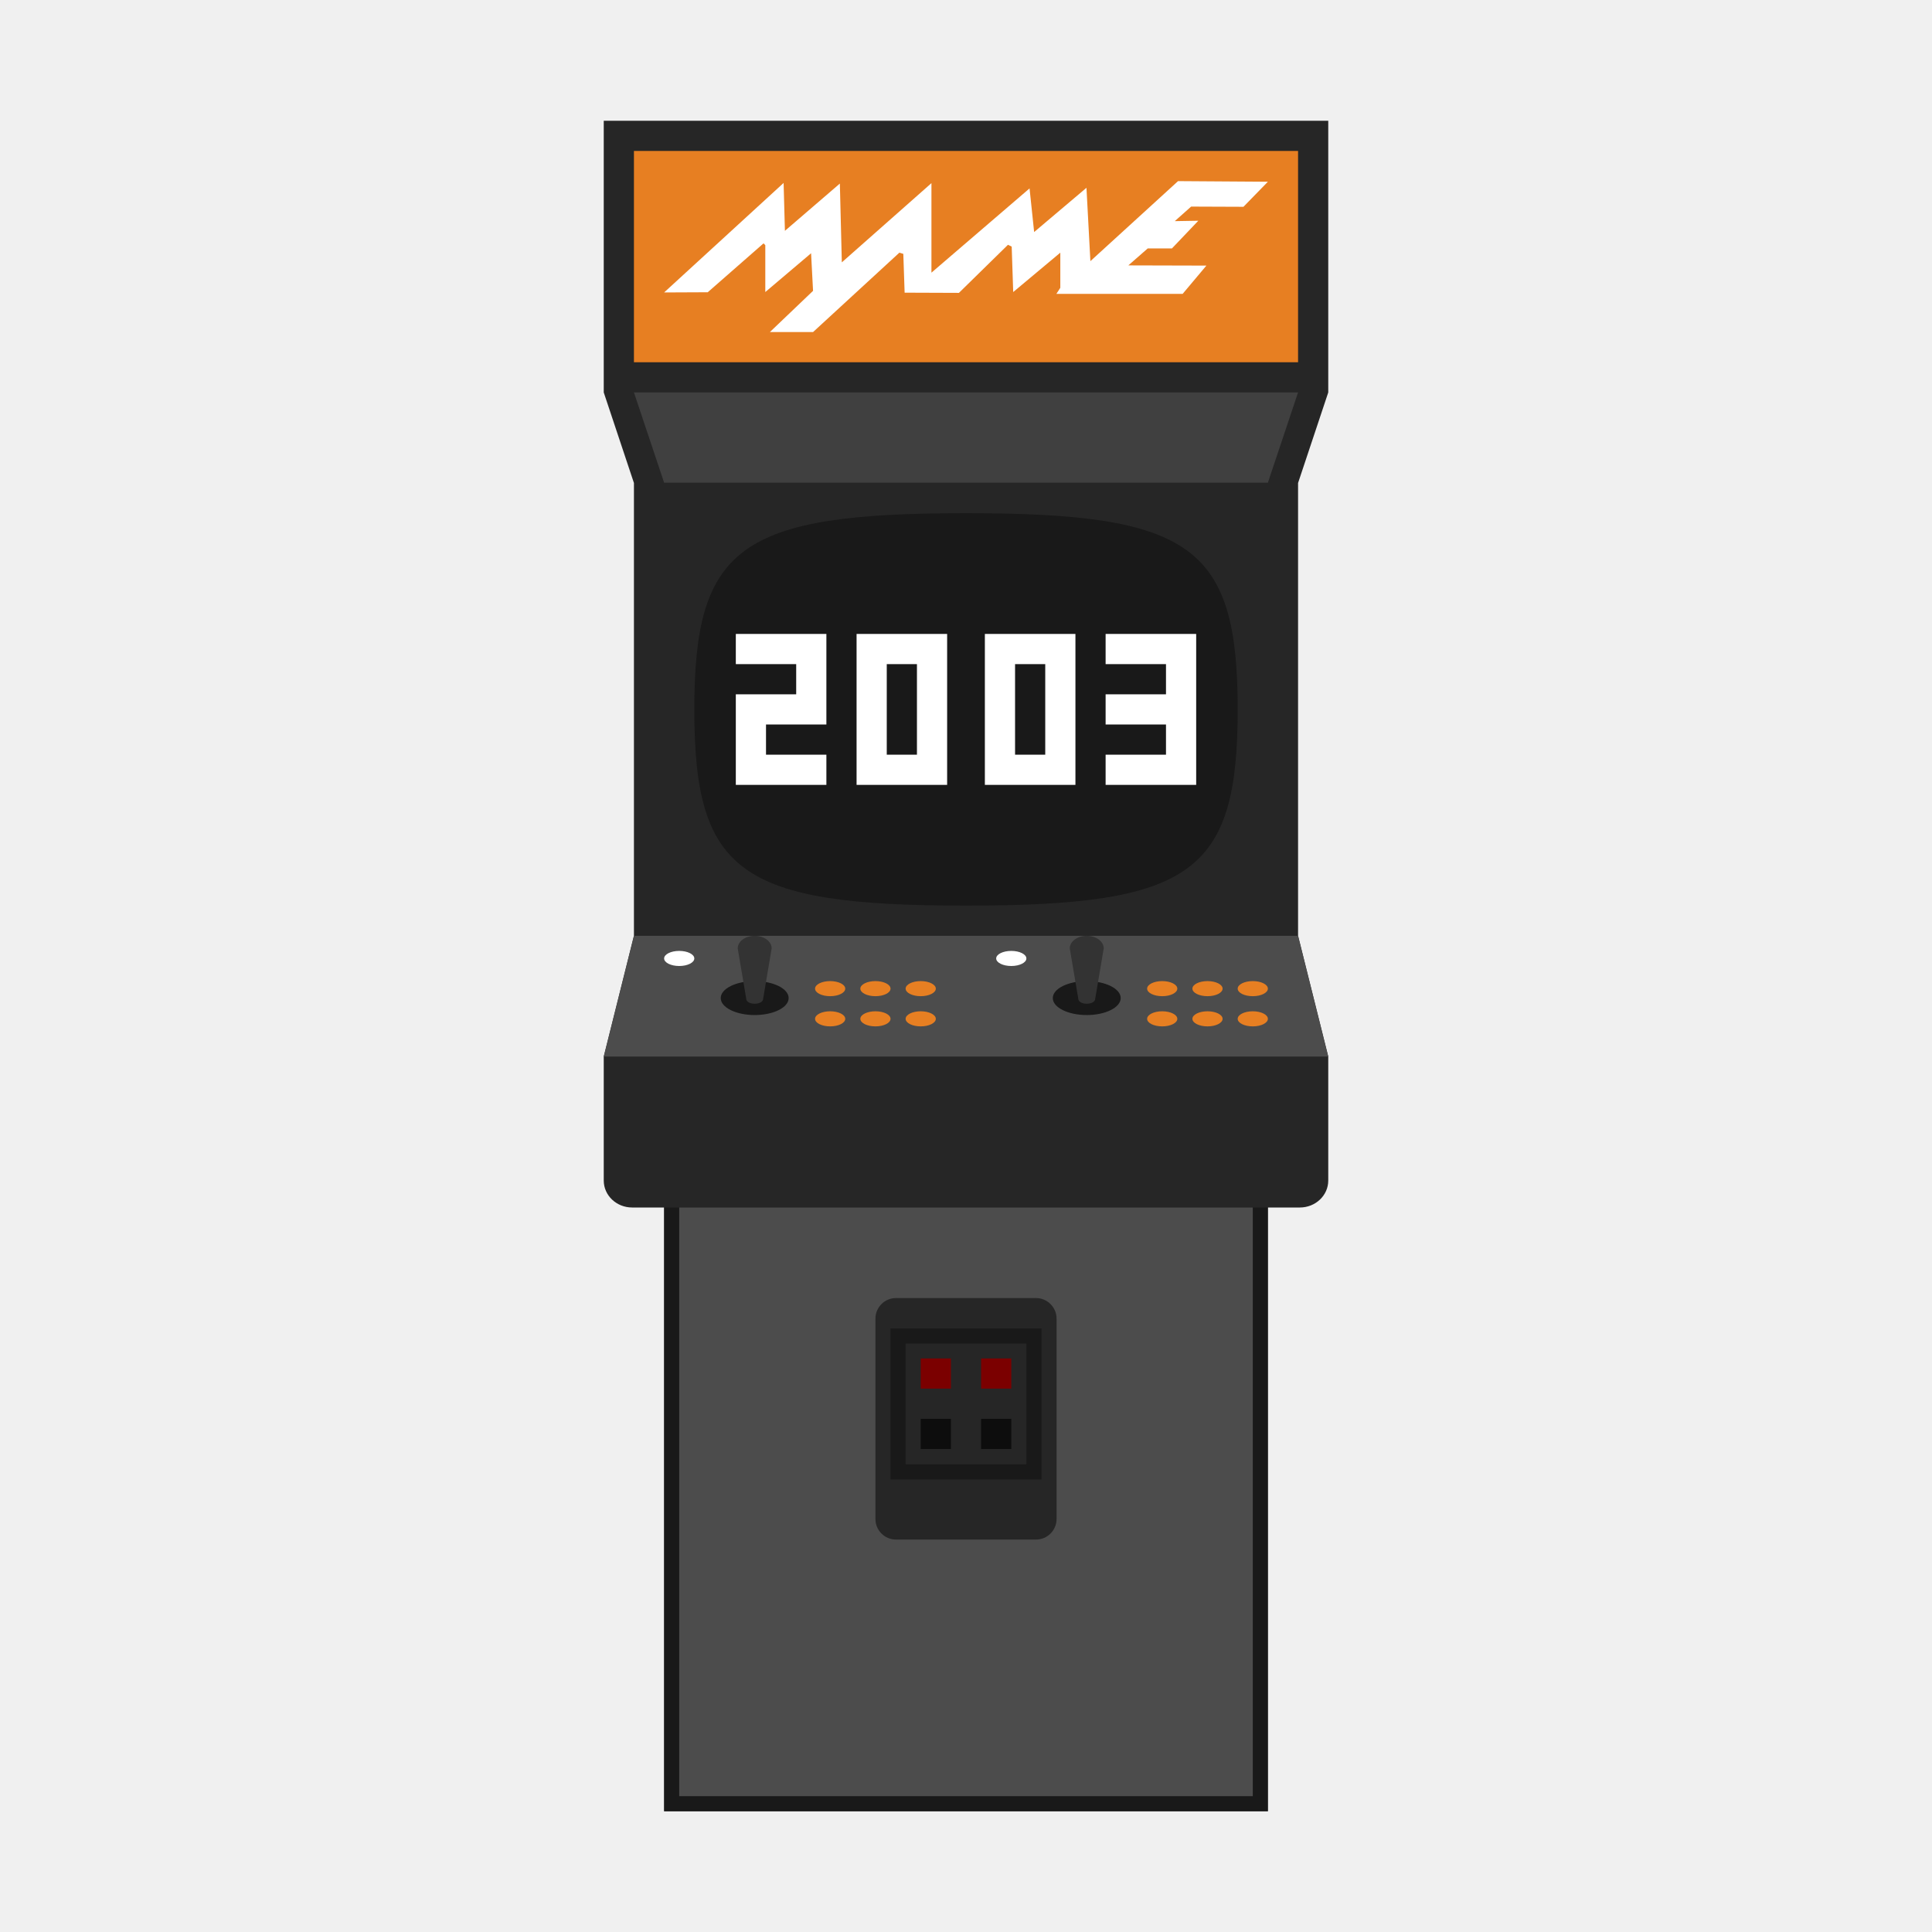
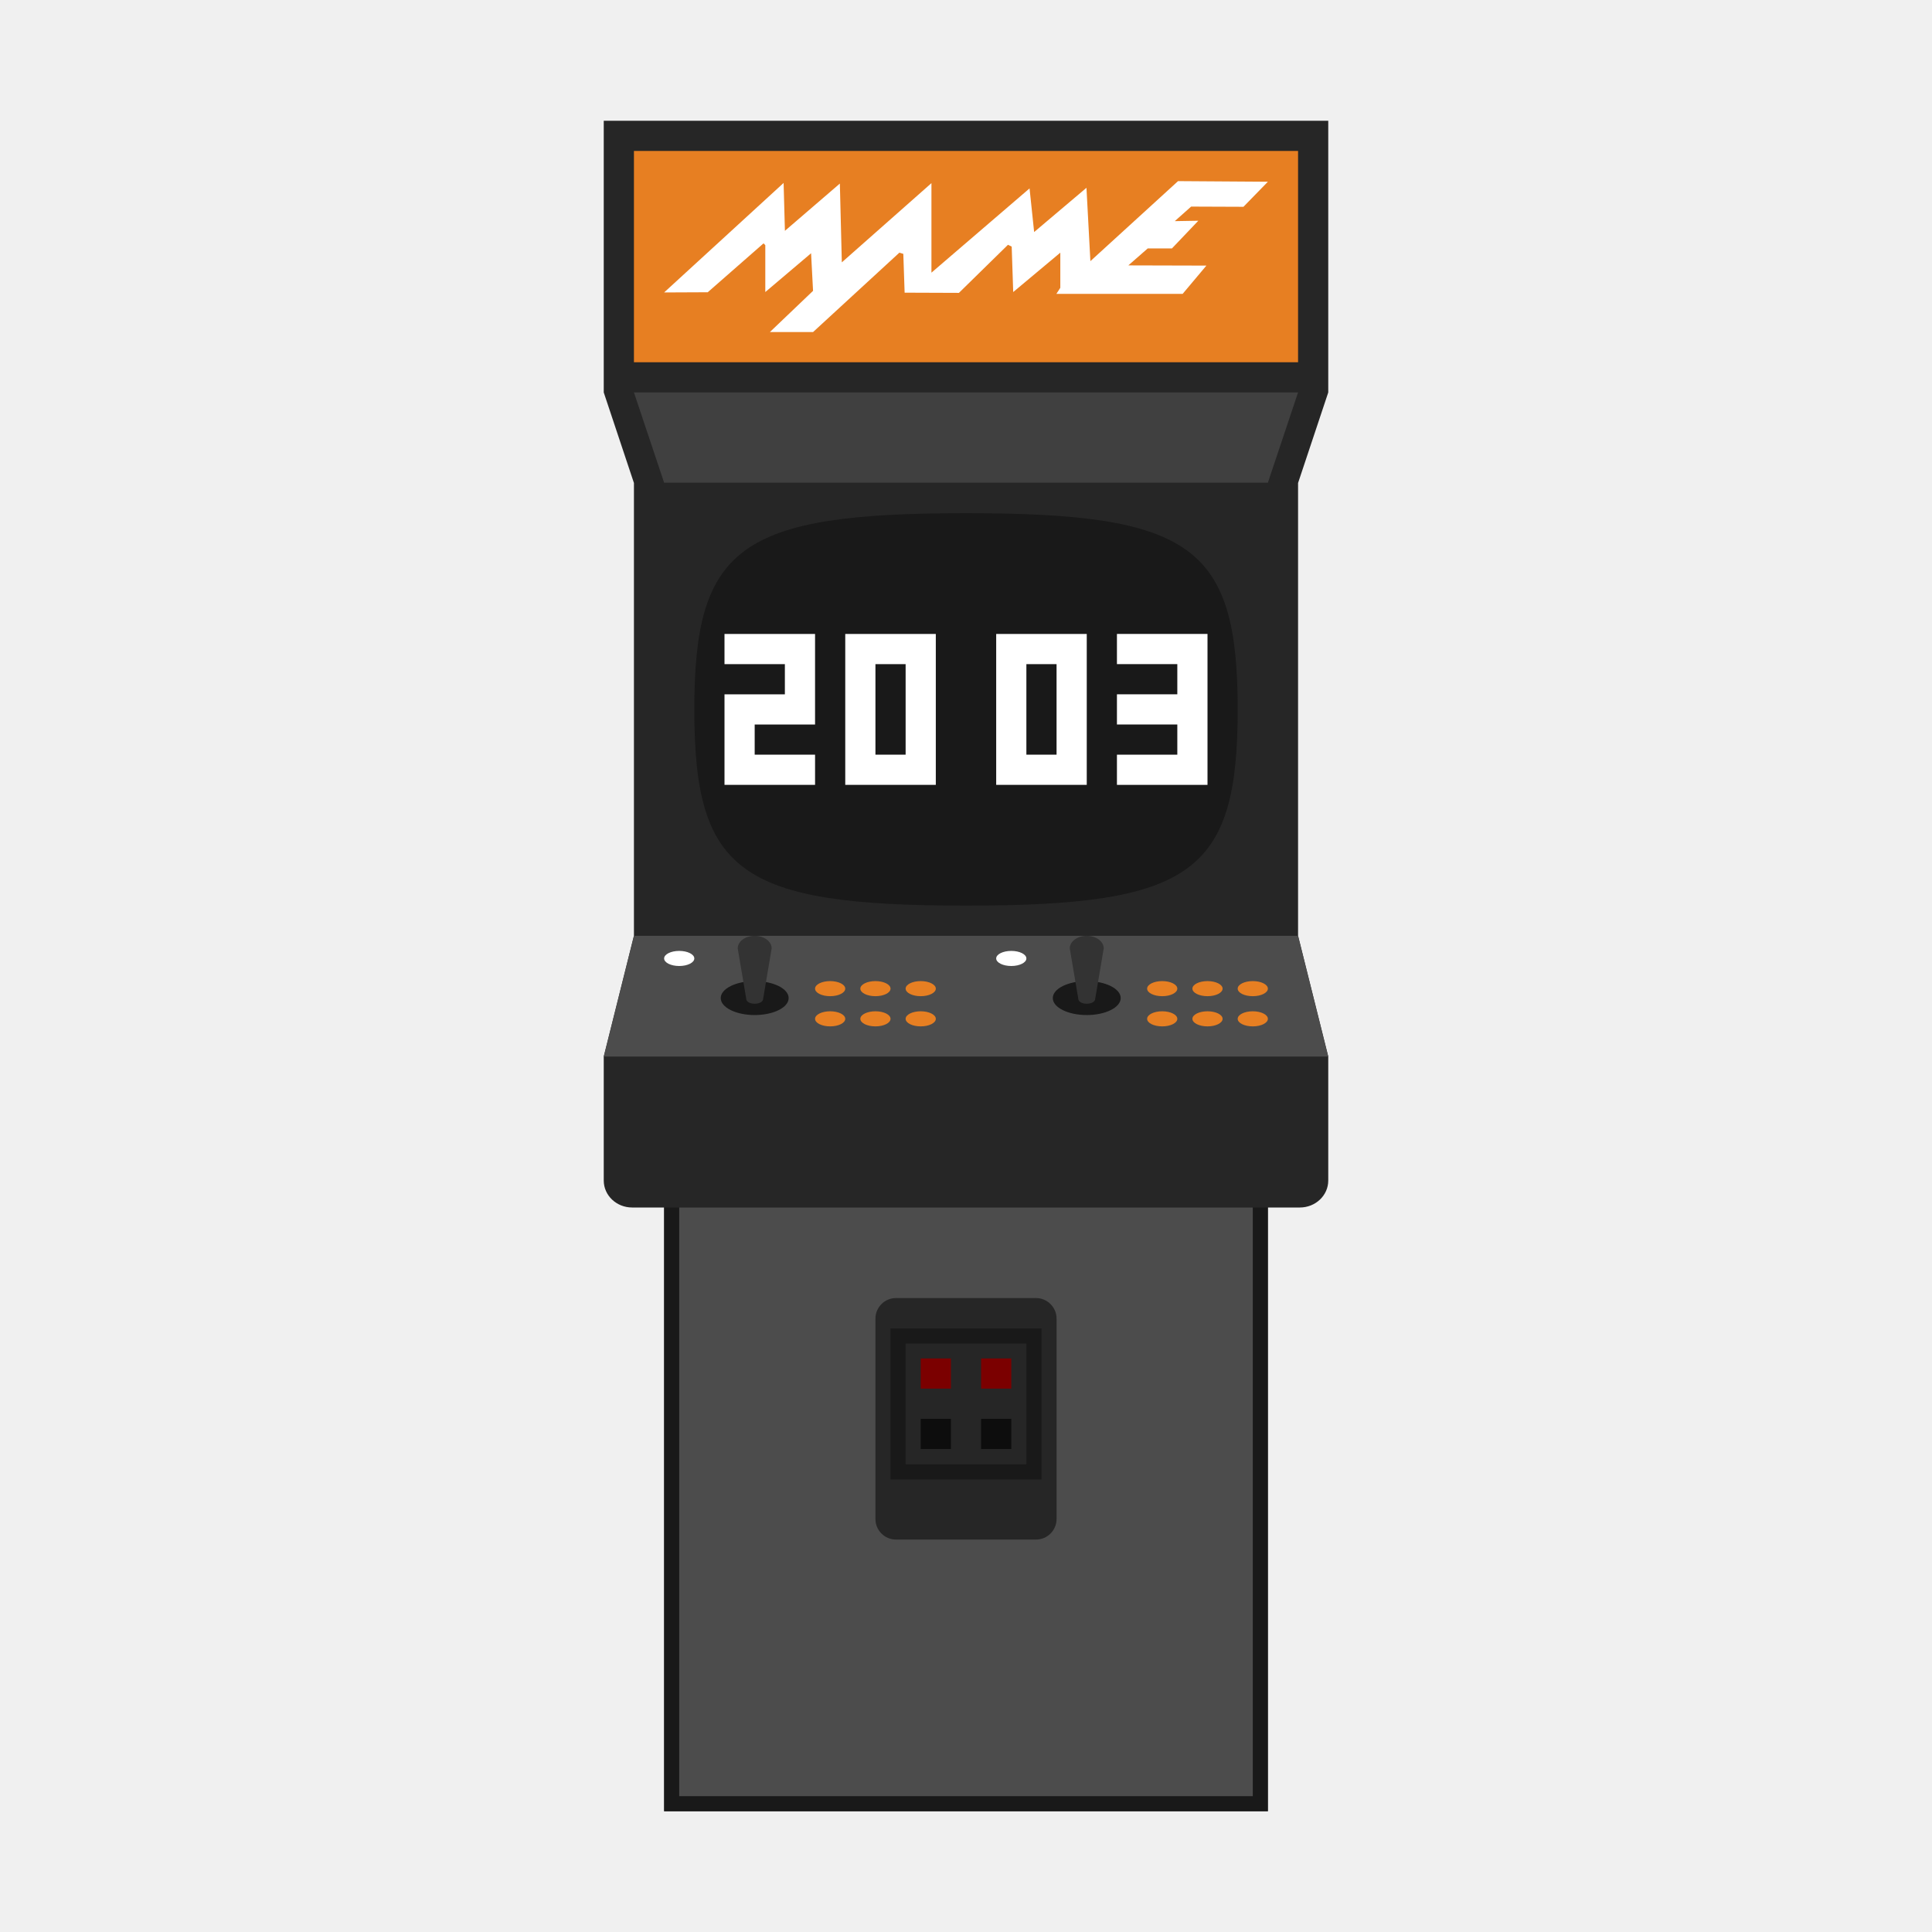
<svg xmlns="http://www.w3.org/2000/svg" viewBox="0 0 341.333 341.333" height="341.333" width="341.333" xml:space="preserve" id="svg2" version="1.1">
  <defs id="defs6">
    <clipPath id="clipPath18" clipPathUnits="userSpaceOnUse">
      <path id="path16" d="M 0,256 H 256 V 0 H 0 Z" />
    </clipPath>
    <clipPath id="clipPath26" clipPathUnits="userSpaceOnUse">
      <path id="path24" d="M 72,248 H 184 V 8 H 72 Z" />
    </clipPath>
    <clipPath id="clipPath46" clipPathUnits="userSpaceOnUse">
      <path id="path44" d="M 0,256 H 256 V 0 H 0 Z" />
    </clipPath>
  </defs>
  <path d="M 224,320 H 117.333 V 208 h 106.667 z" style="fill:#4c4c4c;fill-opacity:1;fill-rule:nonzero;stroke:none;stroke-width:1.333" id="path36" />
  <path d="M 224,208 H 117.333 v 112 h 106.667 z m -2.667,109.333 H 120 V 210.667 h 101.333 z" style="fill:#191919;fill-opacity:1;fill-rule:nonzero;stroke:none;stroke-width:1.333" id="path38" />
  <g id="g48" transform="matrix(1.333333,0,0,-1.333333,234.6667,69.33334)">
    <path d="M 0,0 V 36 H -96 V 0 l 4,-12 v -60 l -4,-16 v -16.43 c 0,-1.972 1.686,-3.57 3.765,-3.57 h 88.47 c 2.079,0 3.765,1.598 3.765,3.57 V -88 l -4,16 v 60 z" style="fill:#262626;fill-opacity:1;fill-rule:nonzero;stroke:none" id="path50" />
  </g>
  <g id="g52" transform="matrix(1.333333,0,0,-1.333333,112,69.33334)">
    <path d="M 0,0 4,-11.958 H 84 L 88,0 Z" style="fill:#404040;fill-opacity:1;fill-rule:nonzero;stroke:none" id="path54" />
  </g>
  <path d="M 229.333,64 H 112 V 26.667 h 117.333 z" style="fill:#e77f22;fill-opacity:1;fill-rule:nonzero;stroke:none;stroke-width:1.333" id="path56" />
  <g id="g58" transform="matrix(1.333333,0,0,-1.333333,183.0416,272)">
    <path d="m 0,0 h -18.562 c -1.496,0 -2.719,1.223 -2.719,2.719 v 26.562 c 0,1.496 1.223,2.719 2.719,2.719 H 0 c 1.495,0 2.719,-1.223 2.719,-2.719 V 2.719 C 2.719,1.223 1.495,0 0,0" style="fill:#262626;fill-opacity:1;fill-rule:nonzero;stroke:none" id="path60" />
  </g>
  <g id="g62" transform="matrix(1.333333,0,0,-1.333333,170.6667,90.66667)">
    <path d="m 0,0 c -29.887,0 -36,-4.384 -36,-26 0,-21.616 6.019,-26 36,-26 29.985,0 36,4.376 36,26 C 36,-4.374 29.887,0 0,0" style="fill:#191919;fill-opacity:1;fill-rule:nonzero;stroke:none" id="path64" />
  </g>
  <path d="m 184,234.708 h -26.667 v 26.68 H 184 Z m -2.667,24.013 H 160 v -21.347 h 21.333 z" style="fill:#191919;fill-opacity:1;fill-rule:nonzero;stroke:none;stroke-width:1.333" id="path66" />
  <g id="g68" transform="matrix(1.333333,0,0,-1.333333,106.6667,186.6667)">
    <path d="M 0,0 4,16 H 92 L 96,0 Z" style="fill:#4c4c4c;fill-opacity:1;fill-rule:nonzero;stroke:none" id="path70" />
  </g>
  <path d="m 168,245.333 h -5.333 V 240 H 168 Z" style="fill:#7b0000;fill-opacity:1;fill-rule:nonzero;stroke:none;stroke-width:1.333" id="path72" />
  <path d="m 178.667,245.333 h -5.333 V 240 h 5.333 z" style="fill:#7b0000;fill-opacity:1;fill-rule:nonzero;stroke:none;stroke-width:1.333" id="path74" />
  <path d="m 168,256 h -5.333 v -5.333 H 168 Z" style="fill:#0d0d0d;fill-opacity:1;fill-rule:nonzero;stroke:none;stroke-width:1.333" id="path76" />
  <path d="m 178.667,256 h -5.333 v -5.333 h 5.333 z" style="fill:#0d0d0d;fill-opacity:1;fill-rule:nonzero;stroke:none;stroke-width:1.333" id="path78" />
  <g id="g80" transform="matrix(1.333333,0,0,-1.333333,157.3333,174.6667)">
    <path d="m 0,0 c 0,-0.552 -0.895,-1 -2,-1 -1.105,0 -2,0.448 -2,1 0,0.552 0.895,1 2,1 1.105,0 2,-0.448 2,-1" style="fill:#e77f22;fill-opacity:1;fill-rule:nonzero;stroke:none" id="path82" />
  </g>
  <g id="g84" transform="matrix(1.333333,0,0,-1.333333,165.3333,174.6667)">
    <path d="m 0,0 c 0,-0.552 -0.895,-1 -2,-1 -1.105,0 -2,0.448 -2,1 0,0.552 0.895,1 2,1 1.105,0 2,-0.448 2,-1" style="fill:#e77f22;fill-opacity:1;fill-rule:nonzero;stroke:none" id="path86" />
  </g>
  <g id="g88" transform="matrix(1.333333,0,0,-1.333333,122.6667,169.3333)">
    <path d="m 0,0 c 0,-0.552 -0.895,-1 -2,-1 -1.105,0 -2,0.448 -2,1 0,0.552 0.895,1 2,1 1.105,0 2,-0.448 2,-1" style="fill:#ffffff;fill-opacity:1;fill-rule:nonzero;stroke:none" id="path90" />
  </g>
  <g id="g92" transform="matrix(1.333333,0,0,-1.333333,149.3333,174.6667)">
    <path d="m 0,0 c 0,-0.552 -0.895,-1 -2,-1 -1.105,0 -2,0.448 -2,1 0,0.552 0.895,1 2,1 1.105,0 2,-0.448 2,-1" style="fill:#e77f22;fill-opacity:1;fill-rule:nonzero;stroke:none" id="path94" />
  </g>
  <g id="g96" transform="matrix(1.333333,0,0,-1.333333,157.3333,180)">
    <path d="m 0,0 c 0,-0.552 -0.895,-1 -2,-1 -1.105,0 -2,0.448 -2,1 0,0.552 0.895,1 2,1 1.105,0 2,-0.448 2,-1" style="fill:#e77f22;fill-opacity:1;fill-rule:nonzero;stroke:none" id="path98" />
  </g>
  <g id="g100" transform="matrix(1.333333,0,0,-1.333333,165.3333,180)">
    <path d="m 0,0 c 0,-0.552 -0.895,-1 -2,-1 -1.105,0 -2,0.448 -2,1 0,0.552 0.895,1 2,1 1.105,0 2,-0.448 2,-1" style="fill:#e77f22;fill-opacity:1;fill-rule:nonzero;stroke:none" id="path102" />
  </g>
  <g id="g104" transform="matrix(1.333333,0,0,-1.333333,149.3333,180)">
    <path d="m 0,0 c 0,-0.552 -0.895,-1 -2,-1 -1.105,0 -2,0.448 -2,1 0,0.552 0.895,1 2,1 1.105,0 2,-0.448 2,-1" style="fill:#e77f22;fill-opacity:1;fill-rule:nonzero;stroke:none" id="path106" />
  </g>
  <g id="g108" transform="matrix(1.333333,0,0,-1.333333,139.3333,176.3333)">
    <path d="M 0,0 C 0,-1.243 -2.015,-2.25 -4.5,-2.25 -6.985,-2.25 -9,-1.243 -9,0 -9,1.243 -6.985,2.25 -4.5,2.25 -2.015,2.25 0,1.243 0,0" style="fill:#191919;fill-opacity:1;fill-rule:nonzero;stroke:none" id="path110" />
  </g>
  <g id="g112" transform="matrix(1.333333,0,0,-1.333333,131.8333,176.4188)">
    <path d="m 0,0 -1.125,6.651 c 0,0.915 1.012,1.663 2.25,1.663 1.238,0 2.25,-0.748 2.25,-1.663 L 2.25,0 C 2.25,-0.915 0,-0.915 0,0" style="fill:#333333;fill-opacity:1;fill-rule:nonzero;stroke:none" id="path114" />
  </g>
  <g id="g116" transform="matrix(1.333333,0,0,-1.333333,216,174.6667)">
    <path d="m 0,0 c 0,-0.552 -0.895,-1 -2,-1 -1.105,0 -2,0.448 -2,1 0,0.552 0.895,1 2,1 1.105,0 2,-0.448 2,-1" style="fill:#e77f22;fill-opacity:1;fill-rule:nonzero;stroke:none" id="path118" />
  </g>
  <g id="g120" transform="matrix(1.333333,0,0,-1.333333,224,174.6667)">
    <path d="m 0,0 c 0,-0.552 -0.895,-1 -2,-1 -1.105,0 -2,0.448 -2,1 0,0.552 0.895,1 2,1 1.105,0 2,-0.448 2,-1" style="fill:#e77f22;fill-opacity:1;fill-rule:nonzero;stroke:none" id="path122" />
  </g>
  <g id="g124" transform="matrix(1.333333,0,0,-1.333333,181.3333,169.3333)">
    <path d="m 0,0 c 0,-0.552 -0.895,-1 -2,-1 -1.105,0 -2,0.448 -2,1 0,0.552 0.895,1 2,1 1.105,0 2,-0.448 2,-1" style="fill:#ffffff;fill-opacity:1;fill-rule:nonzero;stroke:none" id="path126" />
  </g>
  <g id="g128" transform="matrix(1.333333,0,0,-1.333333,208,174.6667)">
    <path d="m 0,0 c 0,-0.552 -0.895,-1 -2,-1 -1.105,0 -2,0.448 -2,1 0,0.552 0.895,1 2,1 1.105,0 2,-0.448 2,-1" style="fill:#e77f22;fill-opacity:1;fill-rule:nonzero;stroke:none" id="path130" />
  </g>
  <g id="g132" transform="matrix(1.333333,0,0,-1.333333,216,180)">
    <path d="m 0,0 c 0,-0.552 -0.895,-1 -2,-1 -1.105,0 -2,0.448 -2,1 0,0.552 0.895,1 2,1 1.105,0 2,-0.448 2,-1" style="fill:#e77f22;fill-opacity:1;fill-rule:nonzero;stroke:none" id="path134" />
  </g>
  <g id="g136" transform="matrix(1.333333,0,0,-1.333333,224,180)">
    <path d="m 0,0 c 0,-0.552 -0.895,-1 -2,-1 -1.105,0 -2,0.448 -2,1 0,0.552 0.895,1 2,1 1.105,0 2,-0.448 2,-1" style="fill:#e77f22;fill-opacity:1;fill-rule:nonzero;stroke:none" id="path138" />
  </g>
  <g id="g140" transform="matrix(1.333333,0,0,-1.333333,208,180)">
    <path d="m 0,0 c 0,-0.552 -0.895,-1 -2,-1 -1.105,0 -2,0.448 -2,1 0,0.552 0.895,1 2,1 1.105,0 2,-0.448 2,-1" style="fill:#e77f22;fill-opacity:1;fill-rule:nonzero;stroke:none" id="path142" />
  </g>
  <g id="g144" transform="matrix(1.333333,0,0,-1.333333,198,176.3333)">
    <path d="M 0,0 C 0,-1.243 -2.015,-2.25 -4.5,-2.25 -6.985,-2.25 -9,-1.243 -9,0 -9,1.243 -6.985,2.25 -4.5,2.25 -2.015,2.25 0,1.243 0,0" style="fill:#191919;fill-opacity:1;fill-rule:nonzero;stroke:none" id="path146" />
  </g>
  <g id="g148" transform="matrix(1.333333,0,0,-1.333333,190.5,176.4188)">
    <path d="m 0,0 -1.125,6.651 c 0,0.915 1.012,1.663 2.25,1.663 1.238,0 2.25,-0.748 2.25,-1.663 L 2.25,0 C 2.25,-0.915 0,-0.915 0,0" style="fill:#333333;fill-opacity:1;fill-rule:nonzero;stroke:none" id="path150" />
  </g>
-   <g id="g152" transform="matrix(1.333333,0,0,-1.333333,130,117.3333)">
-     <path d="M 0,0 H 8 V -4 H 0 v -4 -8 h 4 8 v 4 H 4 v 4 h 4 4 V 0 4 H 0 Z" style="fill:#ffffff;fill-opacity:1;fill-rule:nonzero;stroke:none" id="path154" />
+   <path id="path74-5" style="fill:#ffffff;fill-opacity:1;fill-rule:nonzero;stroke:none;stroke-width:1.333" d="m 117.333,51.669 21.109,-19.348 0.232,8.46 9.707,-8.353 0.347,13.923 15.833,-13.995 V 48.171 l 17.335,-14.885 0.809,7.711 9.244,-7.819 0.693,12.959 15.487,-14.136 15.871,0.107 -4.315,4.427 -9.245,-0.036 -2.889,2.571 4.161,-0.072 -4.661,4.891 h -4.276 l -3.428,2.999 13.791,0.036 -4.199,4.997 h -22.305 l 0.695,-1.071 v -6.211 l -8.321,6.96 -0.269,-8.032 -0.655,-0.321 -8.668,8.497 -9.592,-0.036 L 159.592,44.851 158.899,44.637 143.644,58.667 h -7.628 l 7.628,-7.283 -0.347,-6.64 -8.089,6.853 v -8.281 l -0.309,-0.321 -9.861,8.639 z" />
+   <g id="g894" transform="translate(160.4396,-67.70732)">
+     <path d="m -32.44,185.041 h 10.667 v 5.333 h -10.667 v 5.333 10.667 h 5.333 10.667 v -5.333 h -10.667 v -5.333 h 5.333 5.333 v -10.667 -5.333 h -16 z" style="fill:#ffffff;fill-opacity:1;fill-rule:nonzero;stroke:none;stroke-width:1.333" id="path154-6" />
+     <path id="path156-2" style="fill:#ffffff;fill-opacity:1;fill-rule:nonzero;stroke:none;stroke-width:1.333" d="m -0.44,201.041 h -5.333 v -16 h 5.333 z m -5.333,-21.333 H -11.106 V 206.374 h 5.333 5.333 5.333 v -26.667 h -5.333 z" />
+     <path id="path158-2" style="fill:#ffffff;fill-opacity:1;fill-rule:nonzero;stroke:none;stroke-width:1.333" d="m 26.227,201.041 h -5.333 v -16 h 5.333 z m -5.333,-21.333 h -5.333 V 206.374 h 5.333 5.333 5.333 v -26.667 h -5.333 z" />
+     <path d="m 36.894,179.707 v 5.333 h 10.667 v 5.333 h -10.667 v 5.333 h 10.667 v 5.333 h -10.667 v 5.333 h 16 v -5.333 -5.333 -5.333 -5.333 -5.333 z" style="fill:#ffffff;fill-opacity:1;fill-rule:nonzero;stroke:none;stroke-width:1.333" id="path162-7" />
  </g>
-   <path d="m 162,133.333 h -5.333 v -16 H 162 Z M 156.667,112 h -5.333 v 26.667 H 156.667 162 167.333 V 112 H 162 Z" style="fill:#ffffff;fill-opacity:1;fill-rule:nonzero;stroke:none;stroke-width:1.333" id="path156" />
-   <path d="m 184.667,133.333 h -5.333 v -16 h 5.333 z M 179.333,112 H 174 v 26.667 h 5.333 5.333 H 190 V 112 h -5.333 z" style="fill:#ffffff;fill-opacity:1;fill-rule:nonzero;stroke:none;stroke-width:1.333" id="path158" />
-   <g id="g160" transform="matrix(1.333333,0,0,-1.333333,195.3333,112)">
-     <path d="M 0,0 V -4 H 8 V -8 H 0 v -4 h 8 v -4 H 0 v -4 h 12 v 4 4 4 4 4 z" style="fill:#ffffff;fill-opacity:1;fill-rule:nonzero;stroke:none" id="path162" />
-   </g>
-   <path id="path74-5" style="fill:#ffffff;fill-opacity:1;fill-rule:nonzero;stroke:none;stroke-width:1.333" d="m 117.333,51.669 21.109,-19.348 0.232,8.46 9.707,-8.353 0.347,13.923 15.833,-13.995 V 48.171 l 17.335,-14.885 0.809,7.711 9.244,-7.819 0.693,12.959 15.487,-14.136 15.871,0.107 -4.315,4.427 -9.245,-0.036 -2.889,2.571 4.161,-0.072 -4.661,4.891 h -4.276 l -3.428,2.999 13.791,0.036 -4.199,4.997 h -22.305 l 0.695,-1.071 v -6.211 l -8.321,6.96 -0.269,-8.032 -0.655,-0.321 -8.668,8.497 -9.592,-0.036 L 159.592,44.851 158.899,44.637 143.644,58.667 h -7.628 l 7.628,-7.283 -0.347,-6.64 -8.089,6.853 v -8.281 l -0.309,-0.321 -9.861,8.639 z" />
</svg>
